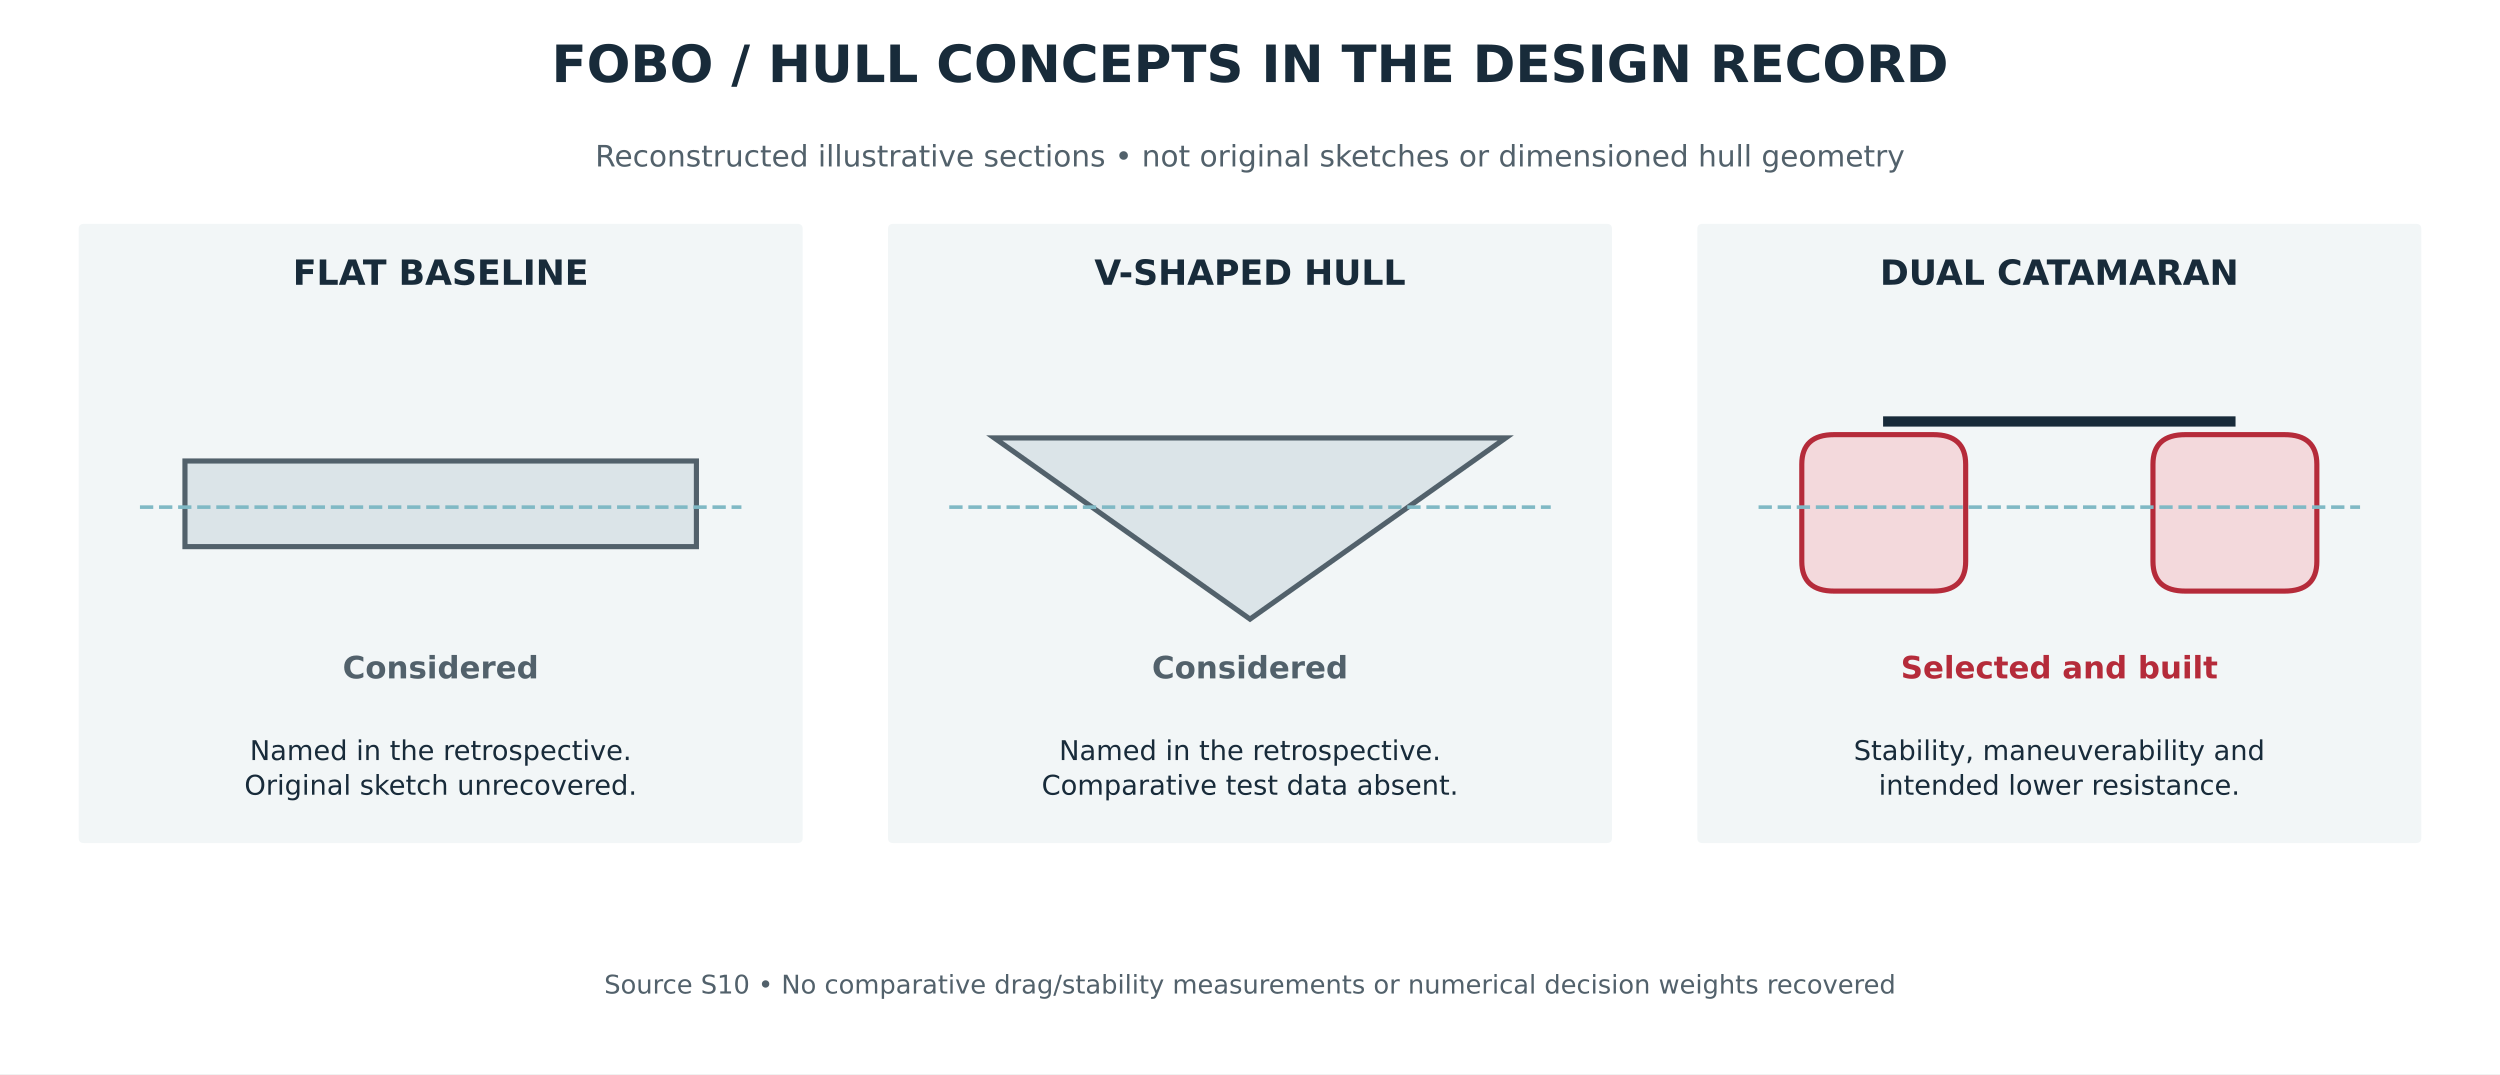
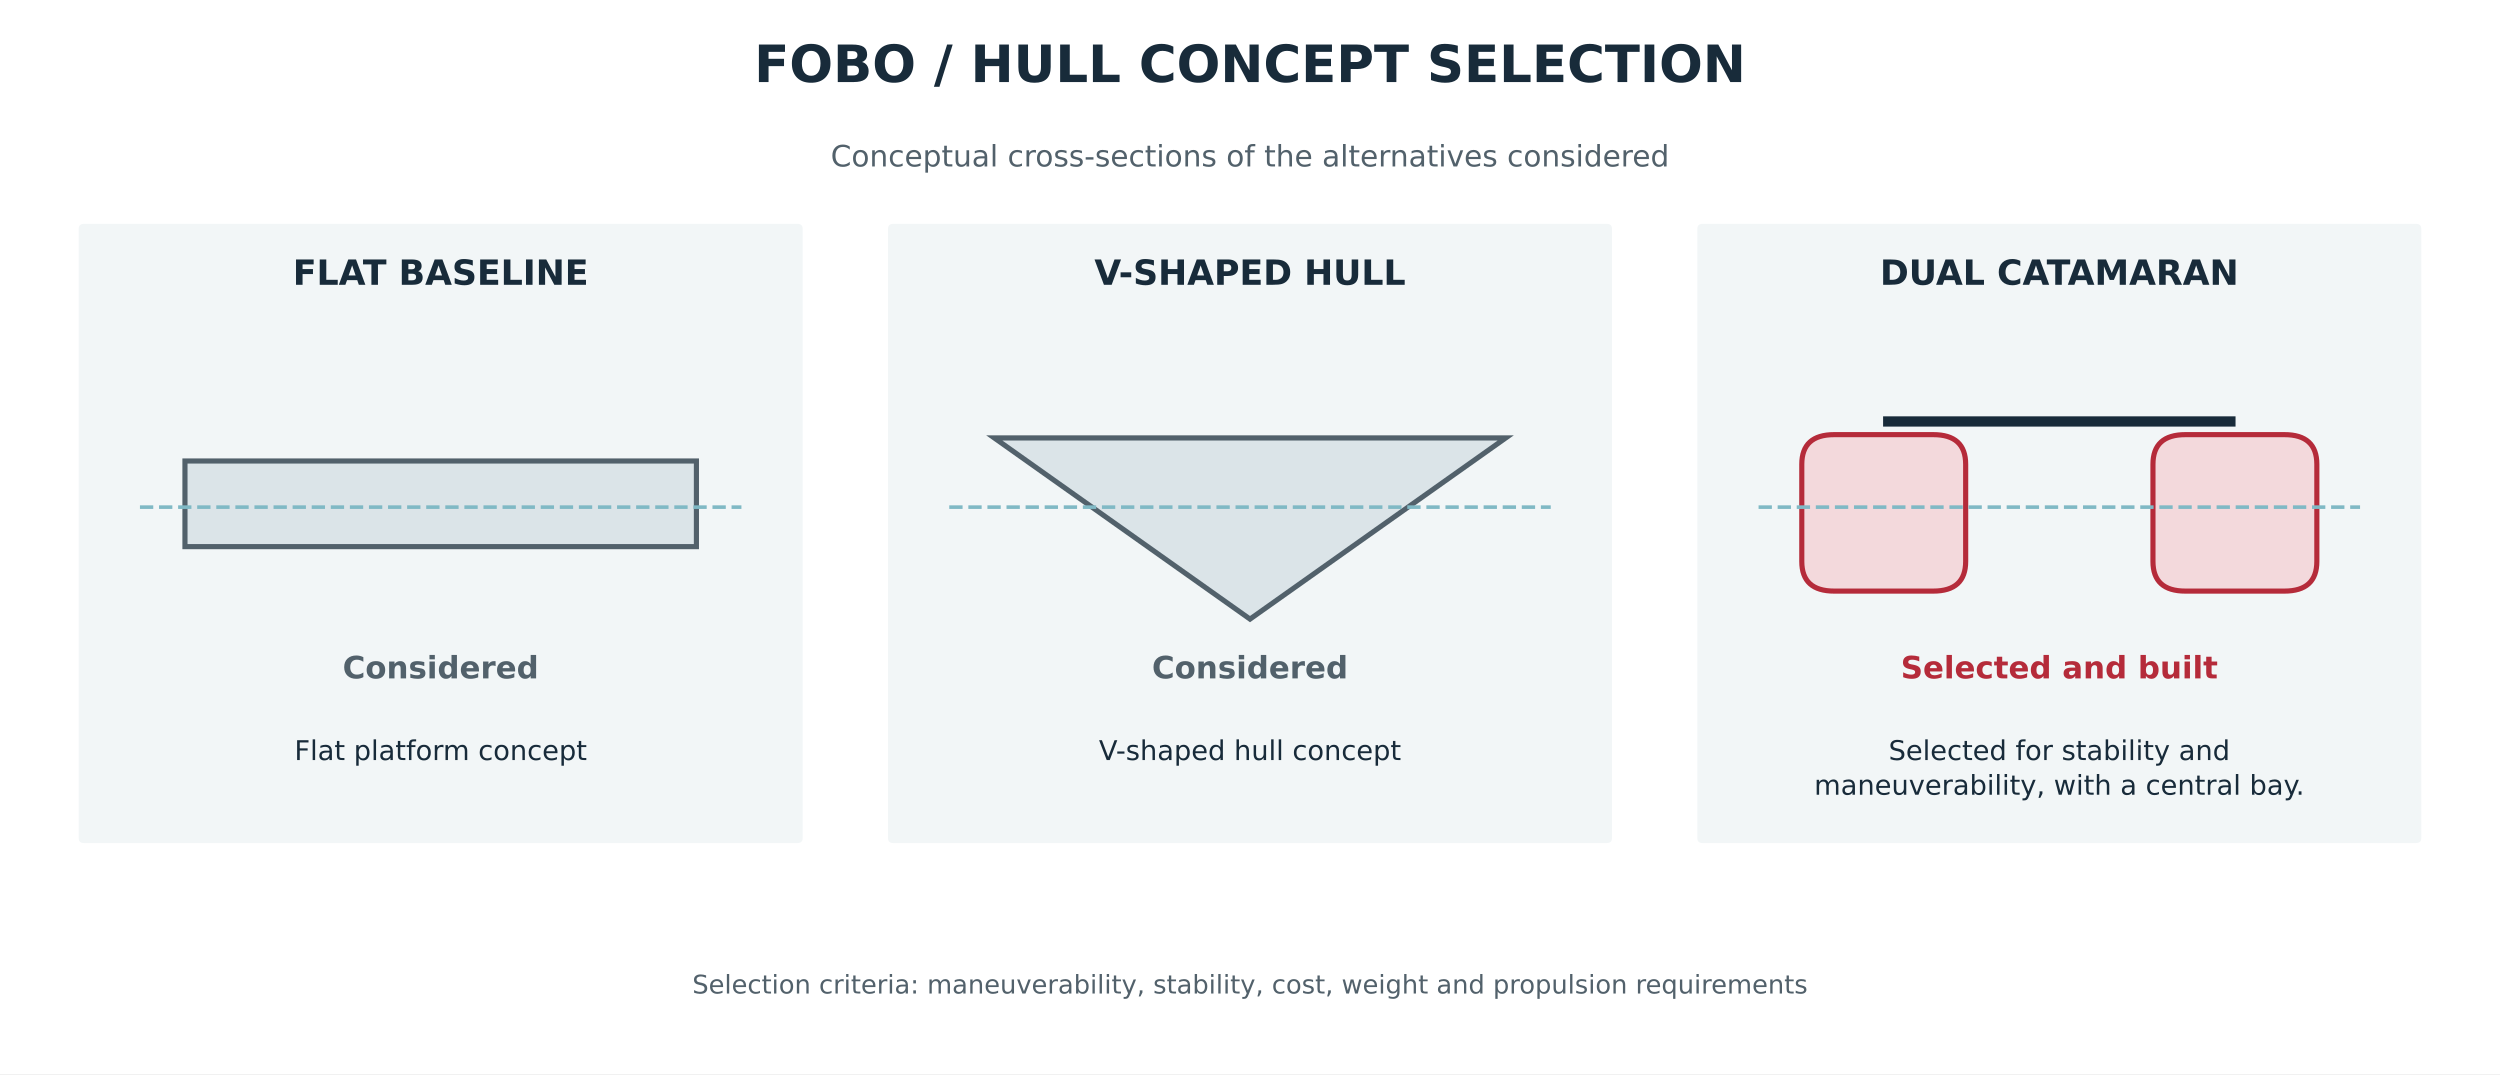
<svg xmlns="http://www.w3.org/2000/svg" width="972pt" height="417.6pt" viewBox="0 0 972 417.6" version="1.1">
  <defs>
    <style type="text/css">*{stroke-linejoin: round; stroke-linecap: butt}</style>
  </defs>
  <g id="figure_1">
    <g id="patch_1">
-       <path d="M 0 417.6  L 972 417.6  L 972 0  L 0 0  z " style="fill: #ffffff" />
+       <path d="M 0 417.6 L 972 417.6 L 972 0 L 0 0 z " style="fill: #ffffff" />
    </g>
    <g id="axes_1">
      <g id="patch_2">
-         <path d="M 32.702 327.788  L 309.974 327.788  Q 312.075 327.788 312.075 325.867  L 312.075 88.949  Q 312.075 87.028 309.974 87.028  L 32.702 87.028  Q 30.602 87.028 30.602 88.949  L 30.602 325.867  Q 30.602 327.788 32.702 327.788  z " clip-path="url(#p4a42ea87de)" style="fill: #f2f6f7" />
+         <path d="M 32.702 327.788 L 309.974 327.788 Q 312.075 327.788 312.075 325.867 L 312.075 88.949 Q 312.075 87.028 309.974 87.028 L 32.702 87.028 Q 30.602 87.028 30.602 88.949 L 30.602 325.867 Q 30.602 327.788 32.702 327.788 z " clip-path="url(#p4a42ea87de)" style="fill: #f2f6f7" />
      </g>
      <g id="patch_3">
-         <path d="M 71.912 179.234  L 270.764 179.234  L 270.764 212.531  L 71.912 212.531  z " clip-path="url(#p4a42ea87de)" style="fill: #dbe4e8; stroke: #52616b; stroke-width: 2; stroke-linejoin: miter" />
+         <path d="M 71.912 179.234 L 270.764 179.234 L 270.764 212.531 L 71.912 212.531 z " clip-path="url(#p4a42ea87de)" style="fill: #dbe4e8; stroke: #52616b; stroke-width: 2; stroke-linejoin: miter" />
      </g>
      <g id="line2d_1">
-         <path d="M 54.408 197.163  L 288.269 197.163  " clip-path="url(#p4a42ea87de)" style="fill: none; stroke-dasharray: 5.18,2.24; stroke-dashoffset: 0; stroke: #80b9c5; stroke-width: 1.4" />
+         <path d="M 54.408 197.163 L 288.269 197.163 " clip-path="url(#p4a42ea87de)" style="fill: none; stroke-dasharray: 5.18,2.24; stroke-dashoffset: 0; stroke: #80b9c5; stroke-width: 1.4" />
      </g>
      <g id="text_1">
        <text style="font-weight: 700; font-size: 13.5px; font-family: 'DejaVu Sans'; text-anchor: middle; fill: #182b3a" x="171.338" y="110.72" transform="rotate(-0 171.3382 110.7197)">FLAT BASELINE</text>
      </g>
      <g id="text_2">
        <text style="font-weight: 700; font-size: 12px; font-family: 'DejaVu Sans'; text-anchor: middle; fill: #52616b" x="171.338" y="263.756" transform="rotate(-0 171.3382 263.7562)">Considered</text>
      </g>
      <g id="text_3">
-         <text style="font-size: 10.6px; font-family: 'DejaVu Sans'; fill: #182b3a" transform="translate(97.12 295.5023)">Named in the retrospective.</text>
-         <text style="font-size: 10.6px; font-family: 'DejaVu Sans'; fill: #182b3a" transform="translate(95.01656 308.9829)">Original sketch unrecovered.</text>
+         <text style="font-size: 10.6px; font-family: 'DejaVu Sans'; text-anchor: middle; fill: #182b3a" x="171.338" y="295.502" transform="rotate(-0 171.3382 295.5023)">Flat platform concept</text>
      </g>
    </g>
    <g id="axes_2">
      <g id="patch_4">
-         <path d="M 347.364 327.788  L 624.636 327.788  Q 626.737 327.788 626.737 325.867  L 626.737 88.949  Q 626.737 87.028 624.636 87.028  L 347.364 87.028  Q 345.263 87.028 345.263 88.949  L 345.263 325.867  Q 345.263 327.788 347.364 327.788  z " clip-path="url(#p6b822a656f)" style="fill: #f2f6f7" />
+         <path d="M 347.364 327.788 L 624.636 327.788 Q 626.737 327.788 626.737 325.867 L 626.737 88.949 Q 626.737 87.028 624.636 87.028 L 347.364 87.028 Q 345.263 87.028 345.263 88.949 L 345.263 325.867 Q 345.263 327.788 347.364 327.788 z " clip-path="url(#p6b822a656f)" style="fill: #f2f6f7" />
      </g>
      <g id="patch_5">
-         <path d="M 386.574 170.269  L 585.426 170.269  L 486 240.705  z " clip-path="url(#p6b822a656f)" style="fill: #dbe4e8; stroke: #52616b; stroke-width: 2; stroke-linejoin: miter" />
+         <path d="M 386.574 170.269 L 585.426 170.269 L 486 240.705 z " clip-path="url(#p6b822a656f)" style="fill: #dbe4e8; stroke: #52616b; stroke-width: 2; stroke-linejoin: miter" />
      </g>
      <g id="line2d_2">
-         <path d="M 369.07 197.163  L 602.93 197.163  " clip-path="url(#p6b822a656f)" style="fill: none; stroke-dasharray: 5.18,2.24; stroke-dashoffset: 0; stroke: #80b9c5; stroke-width: 1.4" />
+         <path d="M 369.07 197.163 L 602.93 197.163 " clip-path="url(#p6b822a656f)" style="fill: none; stroke-dasharray: 5.18,2.24; stroke-dashoffset: 0; stroke: #80b9c5; stroke-width: 1.4" />
      </g>
      <g id="text_4">
        <text style="font-weight: 700; font-size: 13.5px; font-family: 'DejaVu Sans'; text-anchor: middle; fill: #182b3a" x="486" y="110.72" transform="rotate(-0 486 110.7197)">V-SHAPED HULL</text>
      </g>
      <g id="text_5">
        <text style="font-weight: 700; font-size: 12px; font-family: 'DejaVu Sans'; text-anchor: middle; fill: #52616b" x="486" y="263.756" transform="rotate(-0 486 263.7562)">Considered</text>
      </g>
      <g id="text_6">
-         <text style="font-size: 10.6px; font-family: 'DejaVu Sans'; fill: #182b3a" transform="translate(411.7818 295.5023)">Named in the retrospective.</text>
-         <text style="font-size: 10.6px; font-family: 'DejaVu Sans'; fill: #182b3a" transform="translate(404.9812 308.9829)">Comparative test data absent.</text>
+         <text style="font-size: 10.6px; font-family: 'DejaVu Sans'; text-anchor: middle; fill: #182b3a" x="486" y="295.502" transform="rotate(-0 486 295.5023)">V-shaped hull concept</text>
      </g>
    </g>
    <g id="axes_3">
      <g id="patch_6">
-         <path d="M 662.026 327.788  L 939.298 327.788  Q 941.398 327.788 941.398 325.867  L 941.398 88.949  Q 941.398 87.028 939.298 87.028  L 662.026 87.028  Q 659.925 87.028 659.925 88.949  L 659.925 325.867  Q 659.925 327.788 662.026 327.788  z " clip-path="url(#pe021c9188d)" style="fill: #f2f6f7" />
+         <path d="M 662.026 327.788 L 939.298 327.788 Q 941.398 327.788 941.398 325.867 L 941.398 88.949 Q 941.398 87.028 939.298 87.028 L 662.026 87.028 Q 659.925 87.028 659.925 88.949 L 659.925 325.867 Q 659.925 327.788 662.026 327.788 z " clip-path="url(#pe021c9188d)" style="fill: #f2f6f7" />
      </g>
      <g id="patch_7">
-         <path d="M 713.139 229.819  L 751.649 229.819  Q 764.252 229.819 764.252 218.293  L 764.252 180.515  Q 764.252 168.989 751.649 168.989  L 713.139 168.989  Q 700.536 168.989 700.536 180.515  L 700.536 218.293  Q 700.536 229.819 713.139 229.819  z " clip-path="url(#pe021c9188d)" style="fill: #f3d9dc; stroke: #b52b3a; stroke-width: 2; stroke-linejoin: miter" />
+         <path d="M 713.139 229.819 L 751.649 229.819 Q 764.252 229.819 764.252 218.293 L 764.252 180.515 Q 764.252 168.989 751.649 168.989 L 713.139 168.989 Q 700.536 168.989 700.536 180.515 L 700.536 218.293 Q 700.536 229.819 713.139 229.819 z " clip-path="url(#pe021c9188d)" style="fill: #f3d9dc; stroke: #b52b3a; stroke-width: 2; stroke-linejoin: miter" />
      </g>
      <g id="patch_8">
-         <path d="M 849.675 229.819  L 888.185 229.819  Q 900.788 229.819 900.788 218.293  L 900.788 180.515  Q 900.788 168.989 888.185 168.989  L 849.675 168.989  Q 837.071 168.989 837.071 180.515  L 837.071 218.293  Q 837.071 229.819 849.675 229.819  z " clip-path="url(#pe021c9188d)" style="fill: #f3d9dc; stroke: #b52b3a; stroke-width: 2; stroke-linejoin: miter" />
+         <path d="M 849.675 229.819 L 888.185 229.819 Q 900.788 229.819 900.788 218.293 L 900.788 180.515 Q 900.788 168.989 888.185 168.989 L 849.675 168.989 Q 837.071 168.989 837.071 180.515 L 837.071 218.293 Q 837.071 229.819 849.675 229.819 z " clip-path="url(#pe021c9188d)" style="fill: #f3d9dc; stroke: #b52b3a; stroke-width: 2; stroke-linejoin: miter" />
      </g>
      <g id="line2d_3">
-         <path d="M 683.731 197.163  L 917.592 197.163  " clip-path="url(#pe021c9188d)" style="fill: none; stroke-dasharray: 5.18,2.24; stroke-dashoffset: 0; stroke: #80b9c5; stroke-width: 1.4" />
+         <path d="M 683.731 197.163 L 917.592 197.163 " clip-path="url(#pe021c9188d)" style="fill: none; stroke-dasharray: 5.18,2.24; stroke-dashoffset: 0; stroke: #80b9c5; stroke-width: 1.4" />
      </g>
      <g id="line2d_4">
-         <path d="M 734.144 163.866  L 867.179 163.866  " clip-path="url(#pe021c9188d)" style="fill: none; stroke: #182b3a; stroke-width: 4; stroke-linecap: square" />
+         <path d="M 734.144 163.866 L 867.179 163.866 " clip-path="url(#pe021c9188d)" style="fill: none; stroke: #182b3a; stroke-width: 4; stroke-linecap: square" />
      </g>
      <g id="text_7">
        <text style="font-weight: 700; font-size: 13.5px; font-family: 'DejaVu Sans'; text-anchor: middle; fill: #182b3a" x="800.662" y="110.72" transform="rotate(-0 800.6618 110.7197)">DUAL CATAMARAN</text>
      </g>
      <g id="text_8">
        <text style="font-weight: 700; font-size: 12px; font-family: 'DejaVu Sans'; text-anchor: middle; fill: #b52b3a" x="800.662" y="263.756" transform="rotate(-0 800.6618 263.7562)">Selected and built</text>
      </g>
      <g id="text_9">
-         <text style="font-size: 10.6px; font-family: 'DejaVu Sans'; fill: #182b3a" transform="translate(720.7394 295.5023)">Stability, maneuverability and</text>
-         <text style="font-size: 10.6px; font-family: 'DejaVu Sans'; fill: #182b3a" transform="translate(730.4244 308.9829)">intended lower resistance.</text>
+         <text style="font-size: 10.6px; font-family: 'DejaVu Sans'; fill: #182b3a" transform="translate(734.2892 295.5023)">Selected for stability and</text>
+         <text style="font-size: 10.6px; font-family: 'DejaVu Sans'; fill: #182b3a" transform="translate(705.3479 308.9829)">maneuverability, with a central bay.</text>
      </g>
    </g>
    <g id="text_10">
-       <text style="font-weight: 700; font-size: 20px; font-family: 'DejaVu Sans'; text-anchor: middle; fill: #182b3a" x="486" y="31.901" transform="rotate(-0 486 31.90087)">FOBO / HULL CONCEPTS IN THE DESIGN RECORD</text>
+       <text style="font-weight: 700; font-size: 20px; font-family: 'DejaVu Sans'; text-anchor: middle; fill: #182b3a" x="486" y="31.901" transform="rotate(-0 486 31.90087)">FOBO / HULL CONCEPT SELECTION</text>
    </g>
    <g id="text_11">
-       <text style="font-size: 11.5px; font-family: 'DejaVu Sans'; text-anchor: middle; fill: #52616b" x="486" y="64.728" transform="rotate(-0 486 64.728)">Reconstructed illustrative sections • not original sketches or dimensioned hull geometry</text>
+       <text style="font-size: 11.5px; font-family: 'DejaVu Sans'; text-anchor: middle; fill: #52616b" x="486" y="64.728" transform="rotate(-0 486 64.728)">Conceptual cross-sections of the alternatives considered</text>
    </g>
    <g id="text_12">
-       <text style="font-size: 10px; font-family: 'DejaVu Sans'; text-anchor: middle; fill: #52616b" x="486" y="386.28" transform="rotate(-0 486 386.28)">Source S10 • No comparative drag/stability measurements or numerical decision weights recovered</text>
+       <text style="font-size: 10px; font-family: 'DejaVu Sans'; text-anchor: middle; fill: #52616b" x="486" y="386.28" transform="rotate(-0 486 386.28)">Selection criteria: maneuverability, stability, cost, weight and propulsion requirements</text>
    </g>
  </g>
  <defs>
    <clipPath id="p4a42ea87de">
      <rect x="24.3" y="79.344" width="294.076" height="288.144" />
    </clipPath>
    <clipPath id="p6b822a656f">
      <rect x="338.962" y="79.344" width="294.076" height="288.144" />
    </clipPath>
    <clipPath id="pe021c9188d">
      <rect x="653.624" y="79.344" width="294.076" height="288.144" />
    </clipPath>
  </defs>
</svg>
